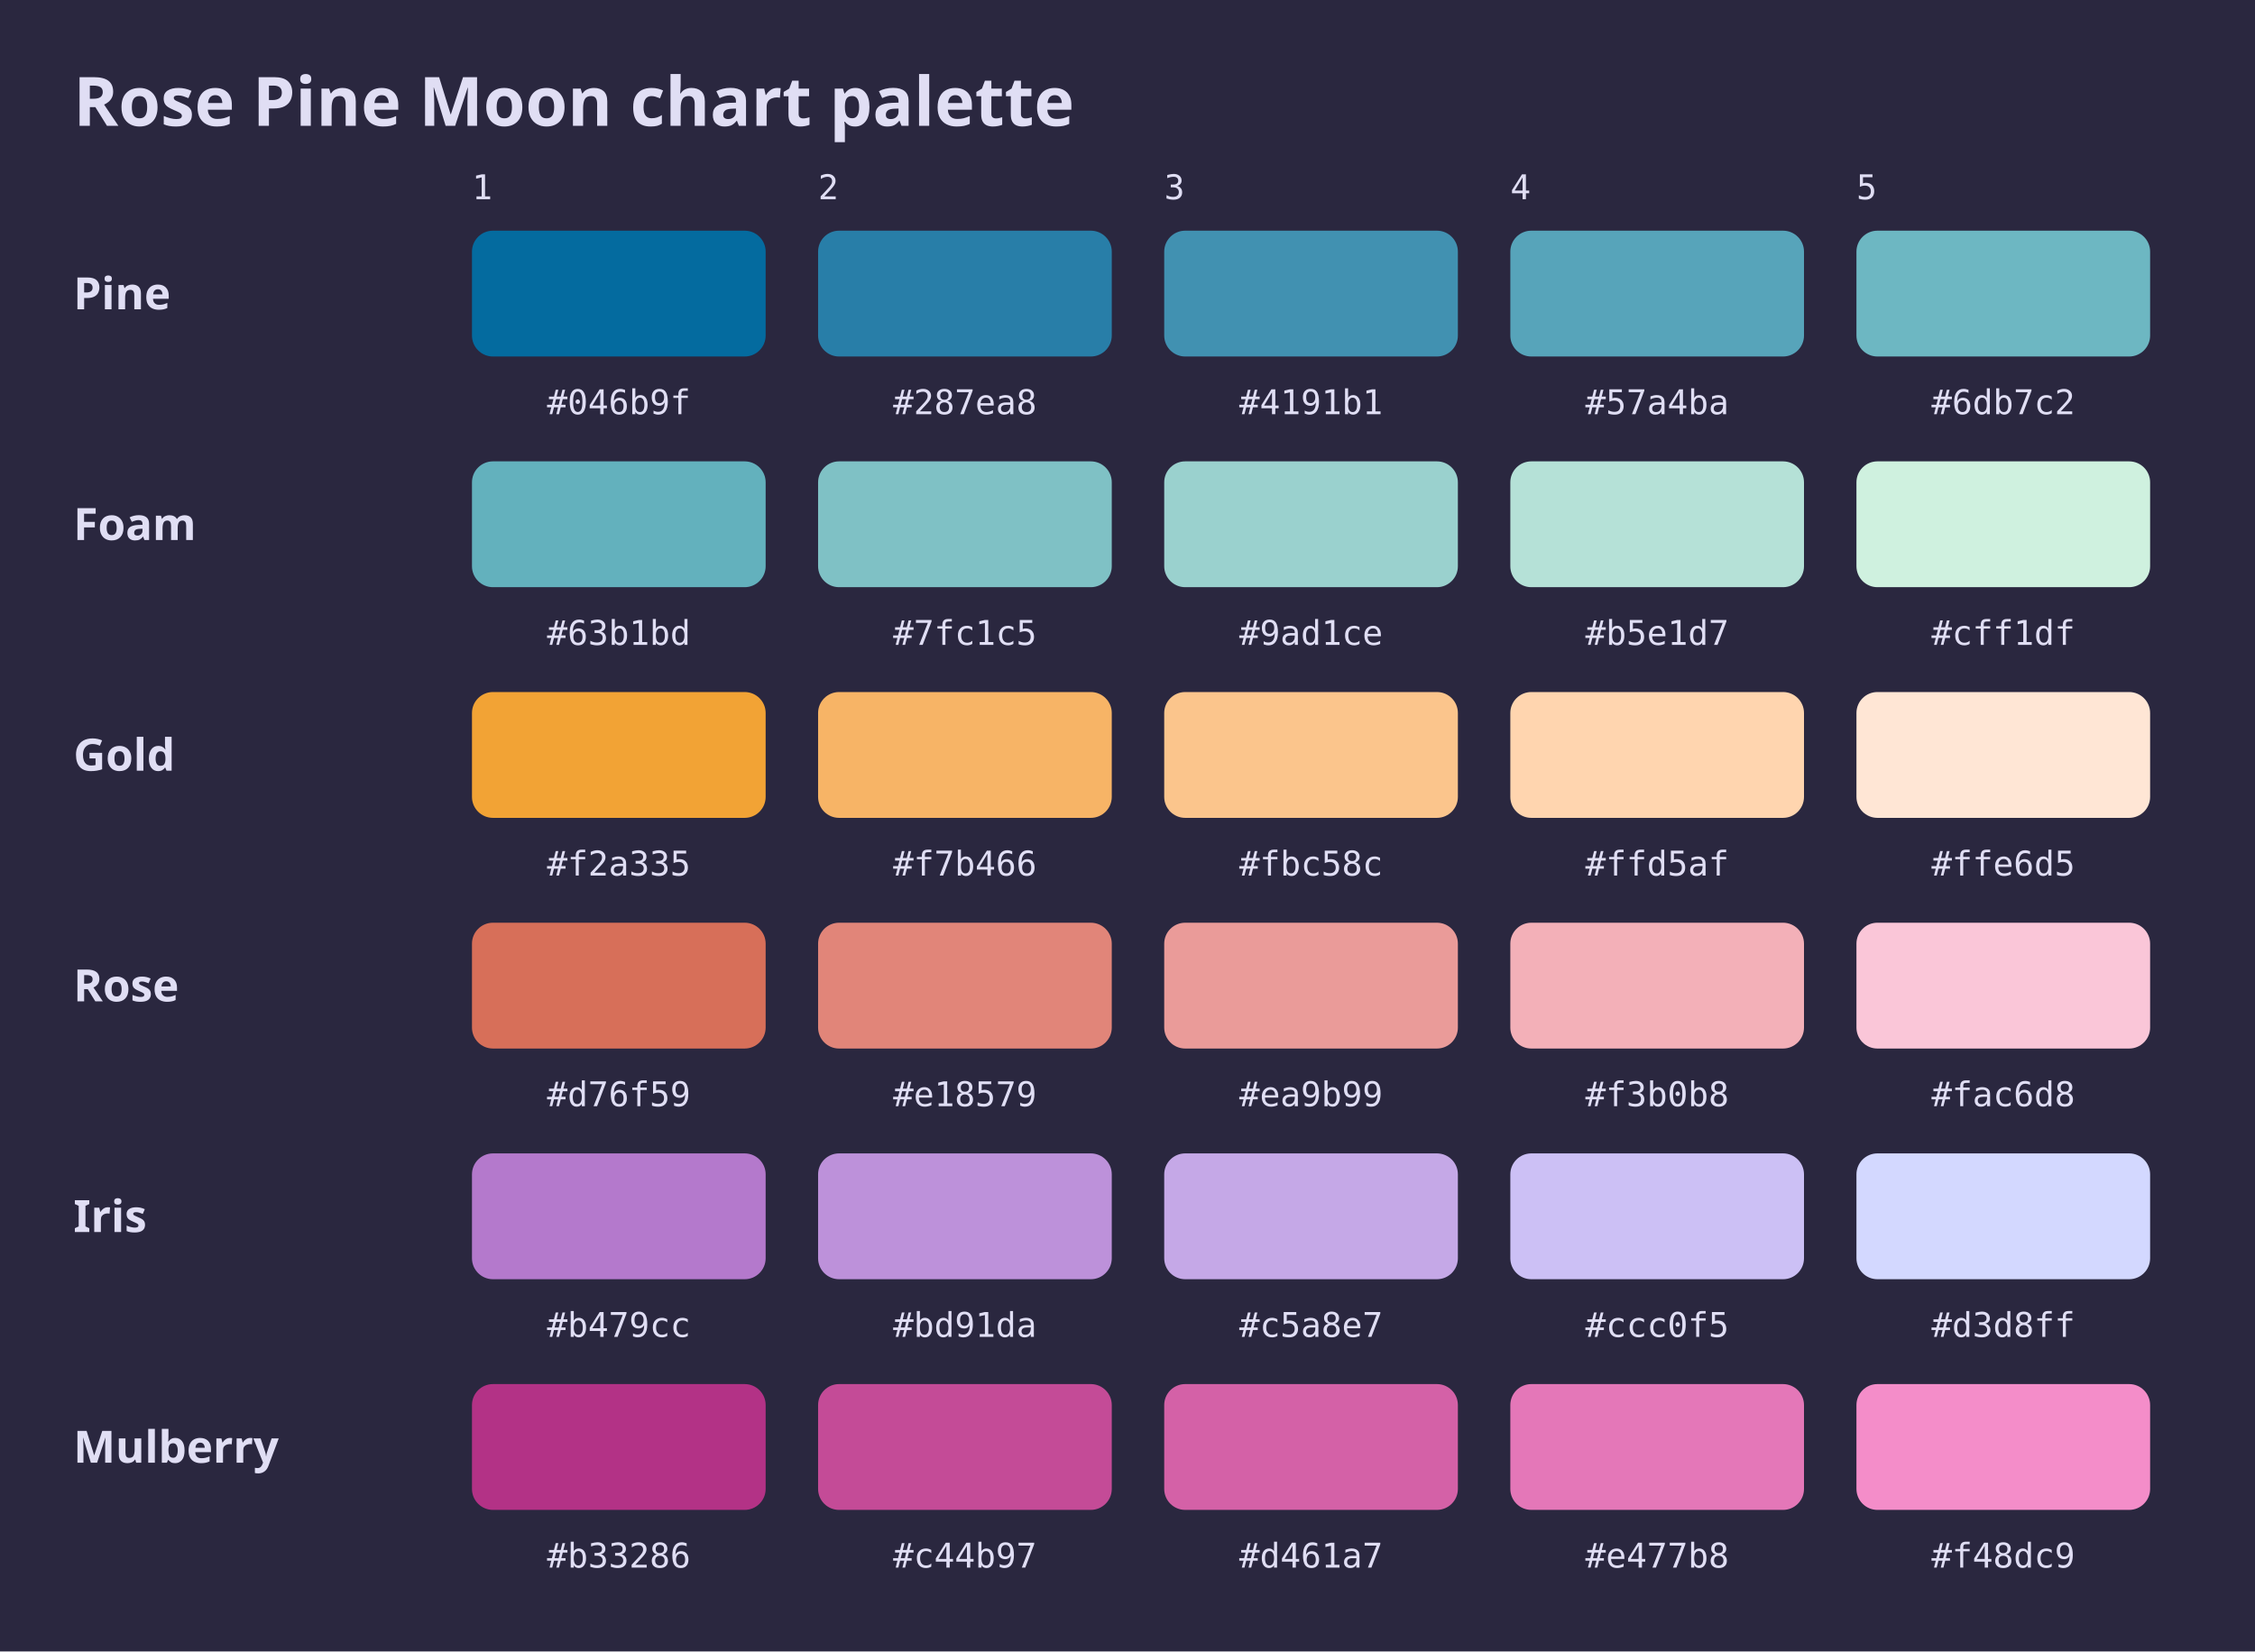
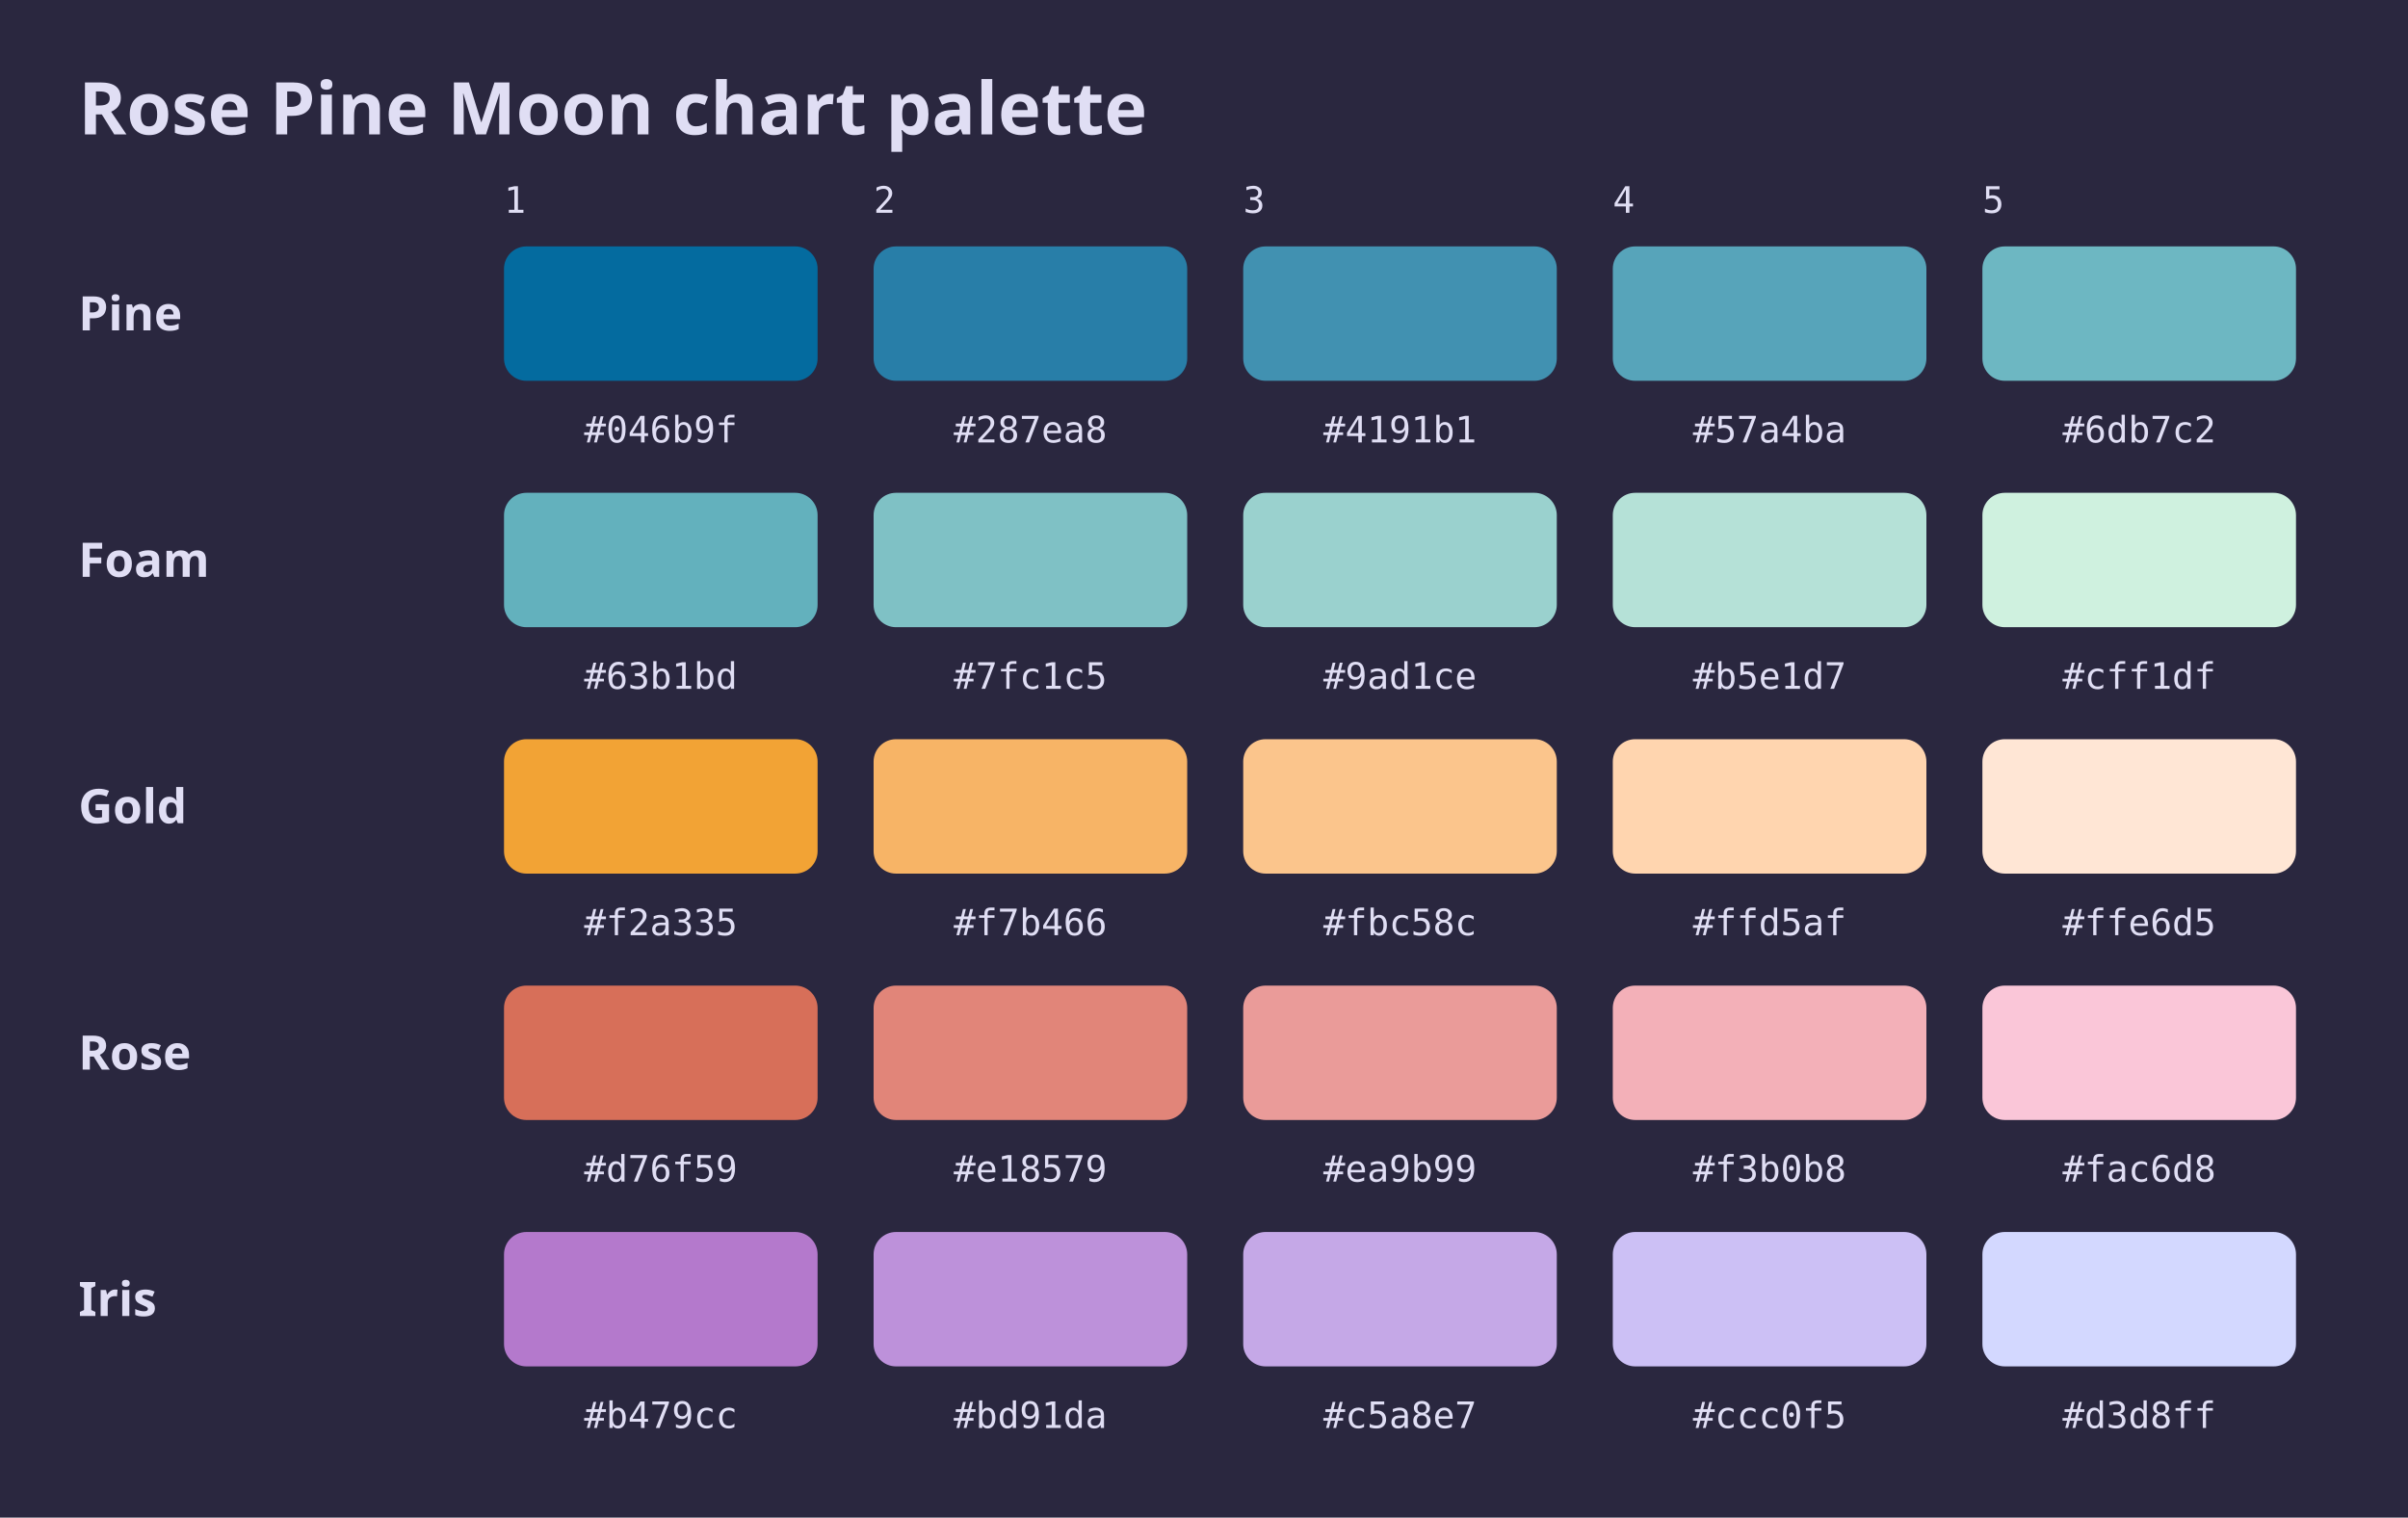
- <svg xmlns="http://www.w3.org/2000/svg" width="860" height="630" viewBox="0 0 860 630" role="img" aria-labelledby="title description">
+ <svg xmlns="http://www.w3.org/2000/svg" width="860" height="542" viewBox="0 0 860 542" role="img" aria-labelledby="title description">
  <style>
  text { fill: #e0def4; font-family: ui-monospace, SFMono-Regular, Menlo, monospace; font-size: 13px; }
  .title { font-family: ui-sans-serif, system-ui, sans-serif; font-size: 26px; font-weight: 700; }
  .family { font-family: ui-sans-serif, system-ui, sans-serif; font-size: 17px; font-weight: 650; }
</style>
-   <rect width="860" height="630" fill="#2a273f" />
+   <rect width="860" height="542" fill="#2a273f" />
  <text x="28" y="48" class="title">Rose Pine Moon chart palette</text>
  <text x="180" y="76">1</text>
  <text x="312" y="76">2</text>
  <text x="444" y="76">3</text>
  <text x="576" y="76">4</text>
  <text x="708" y="76">5</text>
  <text x="28" y="118" class="family">Pine</text>
  <g transform="translate(180 88)">
    <rect width="112" height="48" rx="8" fill="#046b9f" />
    <text x="56" y="70" text-anchor="middle">#046b9f</text>
  </g>
  <g transform="translate(312 88)">
    <rect width="112" height="48" rx="8" fill="#287ea8" />
    <text x="56" y="70" text-anchor="middle">#287ea8</text>
  </g>
  <g transform="translate(444 88)">
    <rect width="112" height="48" rx="8" fill="#4191b1" />
    <text x="56" y="70" text-anchor="middle">#4191b1</text>
  </g>
  <g transform="translate(576 88)">
    <rect width="112" height="48" rx="8" fill="#57a4ba" />
    <text x="56" y="70" text-anchor="middle">#57a4ba</text>
  </g>
  <g transform="translate(708 88)">
    <rect width="112" height="48" rx="8" fill="#6db7c2" />
    <text x="56" y="70" text-anchor="middle">#6db7c2</text>
  </g>
  <text x="28" y="206" class="family">Foam</text>
  <g transform="translate(180 176)">
    <rect width="112" height="48" rx="8" fill="#63b1bd" />
    <text x="56" y="70" text-anchor="middle">#63b1bd</text>
  </g>
  <g transform="translate(312 176)">
    <rect width="112" height="48" rx="8" fill="#7fc1c5" />
    <text x="56" y="70" text-anchor="middle">#7fc1c5</text>
  </g>
  <g transform="translate(444 176)">
    <rect width="112" height="48" rx="8" fill="#9ad1ce" />
    <text x="56" y="70" text-anchor="middle">#9ad1ce</text>
  </g>
  <g transform="translate(576 176)">
    <rect width="112" height="48" rx="8" fill="#b5e1d7" />
    <text x="56" y="70" text-anchor="middle">#b5e1d7</text>
  </g>
  <g transform="translate(708 176)">
    <rect width="112" height="48" rx="8" fill="#cff1df" />
    <text x="56" y="70" text-anchor="middle">#cff1df</text>
  </g>
  <text x="28" y="294" class="family">Gold</text>
  <g transform="translate(180 264)">
    <rect width="112" height="48" rx="8" fill="#f2a335" />
    <text x="56" y="70" text-anchor="middle">#f2a335</text>
  </g>
  <g transform="translate(312 264)">
    <rect width="112" height="48" rx="8" fill="#f7b466" />
    <text x="56" y="70" text-anchor="middle">#f7b466</text>
  </g>
  <g transform="translate(444 264)">
    <rect width="112" height="48" rx="8" fill="#fbc58c" />
    <text x="56" y="70" text-anchor="middle">#fbc58c</text>
  </g>
  <g transform="translate(576 264)">
    <rect width="112" height="48" rx="8" fill="#ffd5af" />
    <text x="56" y="70" text-anchor="middle">#ffd5af</text>
  </g>
  <g transform="translate(708 264)">
    <rect width="112" height="48" rx="8" fill="#ffe6d5" />
    <text x="56" y="70" text-anchor="middle">#ffe6d5</text>
  </g>
  <text x="28" y="382" class="family">Rose</text>
  <g transform="translate(180 352)">
    <rect width="112" height="48" rx="8" fill="#d76f59" />
    <text x="56" y="70" text-anchor="middle">#d76f59</text>
  </g>
  <g transform="translate(312 352)">
    <rect width="112" height="48" rx="8" fill="#e18579" />
    <text x="56" y="70" text-anchor="middle">#e18579</text>
  </g>
  <g transform="translate(444 352)">
    <rect width="112" height="48" rx="8" fill="#ea9b99" />
    <text x="56" y="70" text-anchor="middle">#ea9b99</text>
  </g>
  <g transform="translate(576 352)">
    <rect width="112" height="48" rx="8" fill="#f3b0b8" />
    <text x="56" y="70" text-anchor="middle">#f3b0b8</text>
  </g>
  <g transform="translate(708 352)">
    <rect width="112" height="48" rx="8" fill="#fac6d8" />
    <text x="56" y="70" text-anchor="middle">#fac6d8</text>
  </g>
  <text x="28" y="470" class="family">Iris</text>
  <g transform="translate(180 440)">
    <rect width="112" height="48" rx="8" fill="#b479cc" />
    <text x="56" y="70" text-anchor="middle">#b479cc</text>
  </g>
  <g transform="translate(312 440)">
    <rect width="112" height="48" rx="8" fill="#bd91da" />
    <text x="56" y="70" text-anchor="middle">#bd91da</text>
  </g>
  <g transform="translate(444 440)">
    <rect width="112" height="48" rx="8" fill="#c5a8e7" />
    <text x="56" y="70" text-anchor="middle">#c5a8e7</text>
  </g>
  <g transform="translate(576 440)">
    <rect width="112" height="48" rx="8" fill="#ccc0f5" />
    <text x="56" y="70" text-anchor="middle">#ccc0f5</text>
  </g>
  <g transform="translate(708 440)">
    <rect width="112" height="48" rx="8" fill="#d3d8ff" />
    <text x="56" y="70" text-anchor="middle">#d3d8ff</text>
  </g>
-   <text x="28" y="558" class="family">Mulberry</text>
-   <g transform="translate(180 528)">
-     <rect width="112" height="48" rx="8" fill="#b33286" />
-     <text x="56" y="70" text-anchor="middle">#b33286</text>
-   </g>
-   <g transform="translate(312 528)">
-     <rect width="112" height="48" rx="8" fill="#c44b97" />
-     <text x="56" y="70" text-anchor="middle">#c44b97</text>
-   </g>
-   <g transform="translate(444 528)">
-     <rect width="112" height="48" rx="8" fill="#d461a7" />
-     <text x="56" y="70" text-anchor="middle">#d461a7</text>
-   </g>
-   <g transform="translate(576 528)">
-     <rect width="112" height="48" rx="8" fill="#e477b8" />
-     <text x="56" y="70" text-anchor="middle">#e477b8</text>
-   </g>
-   <g transform="translate(708 528)">
-     <rect width="112" height="48" rx="8" fill="#f48dc9" />
-     <text x="56" y="70" text-anchor="middle">#f48dc9</text>
-   </g>
</svg>
